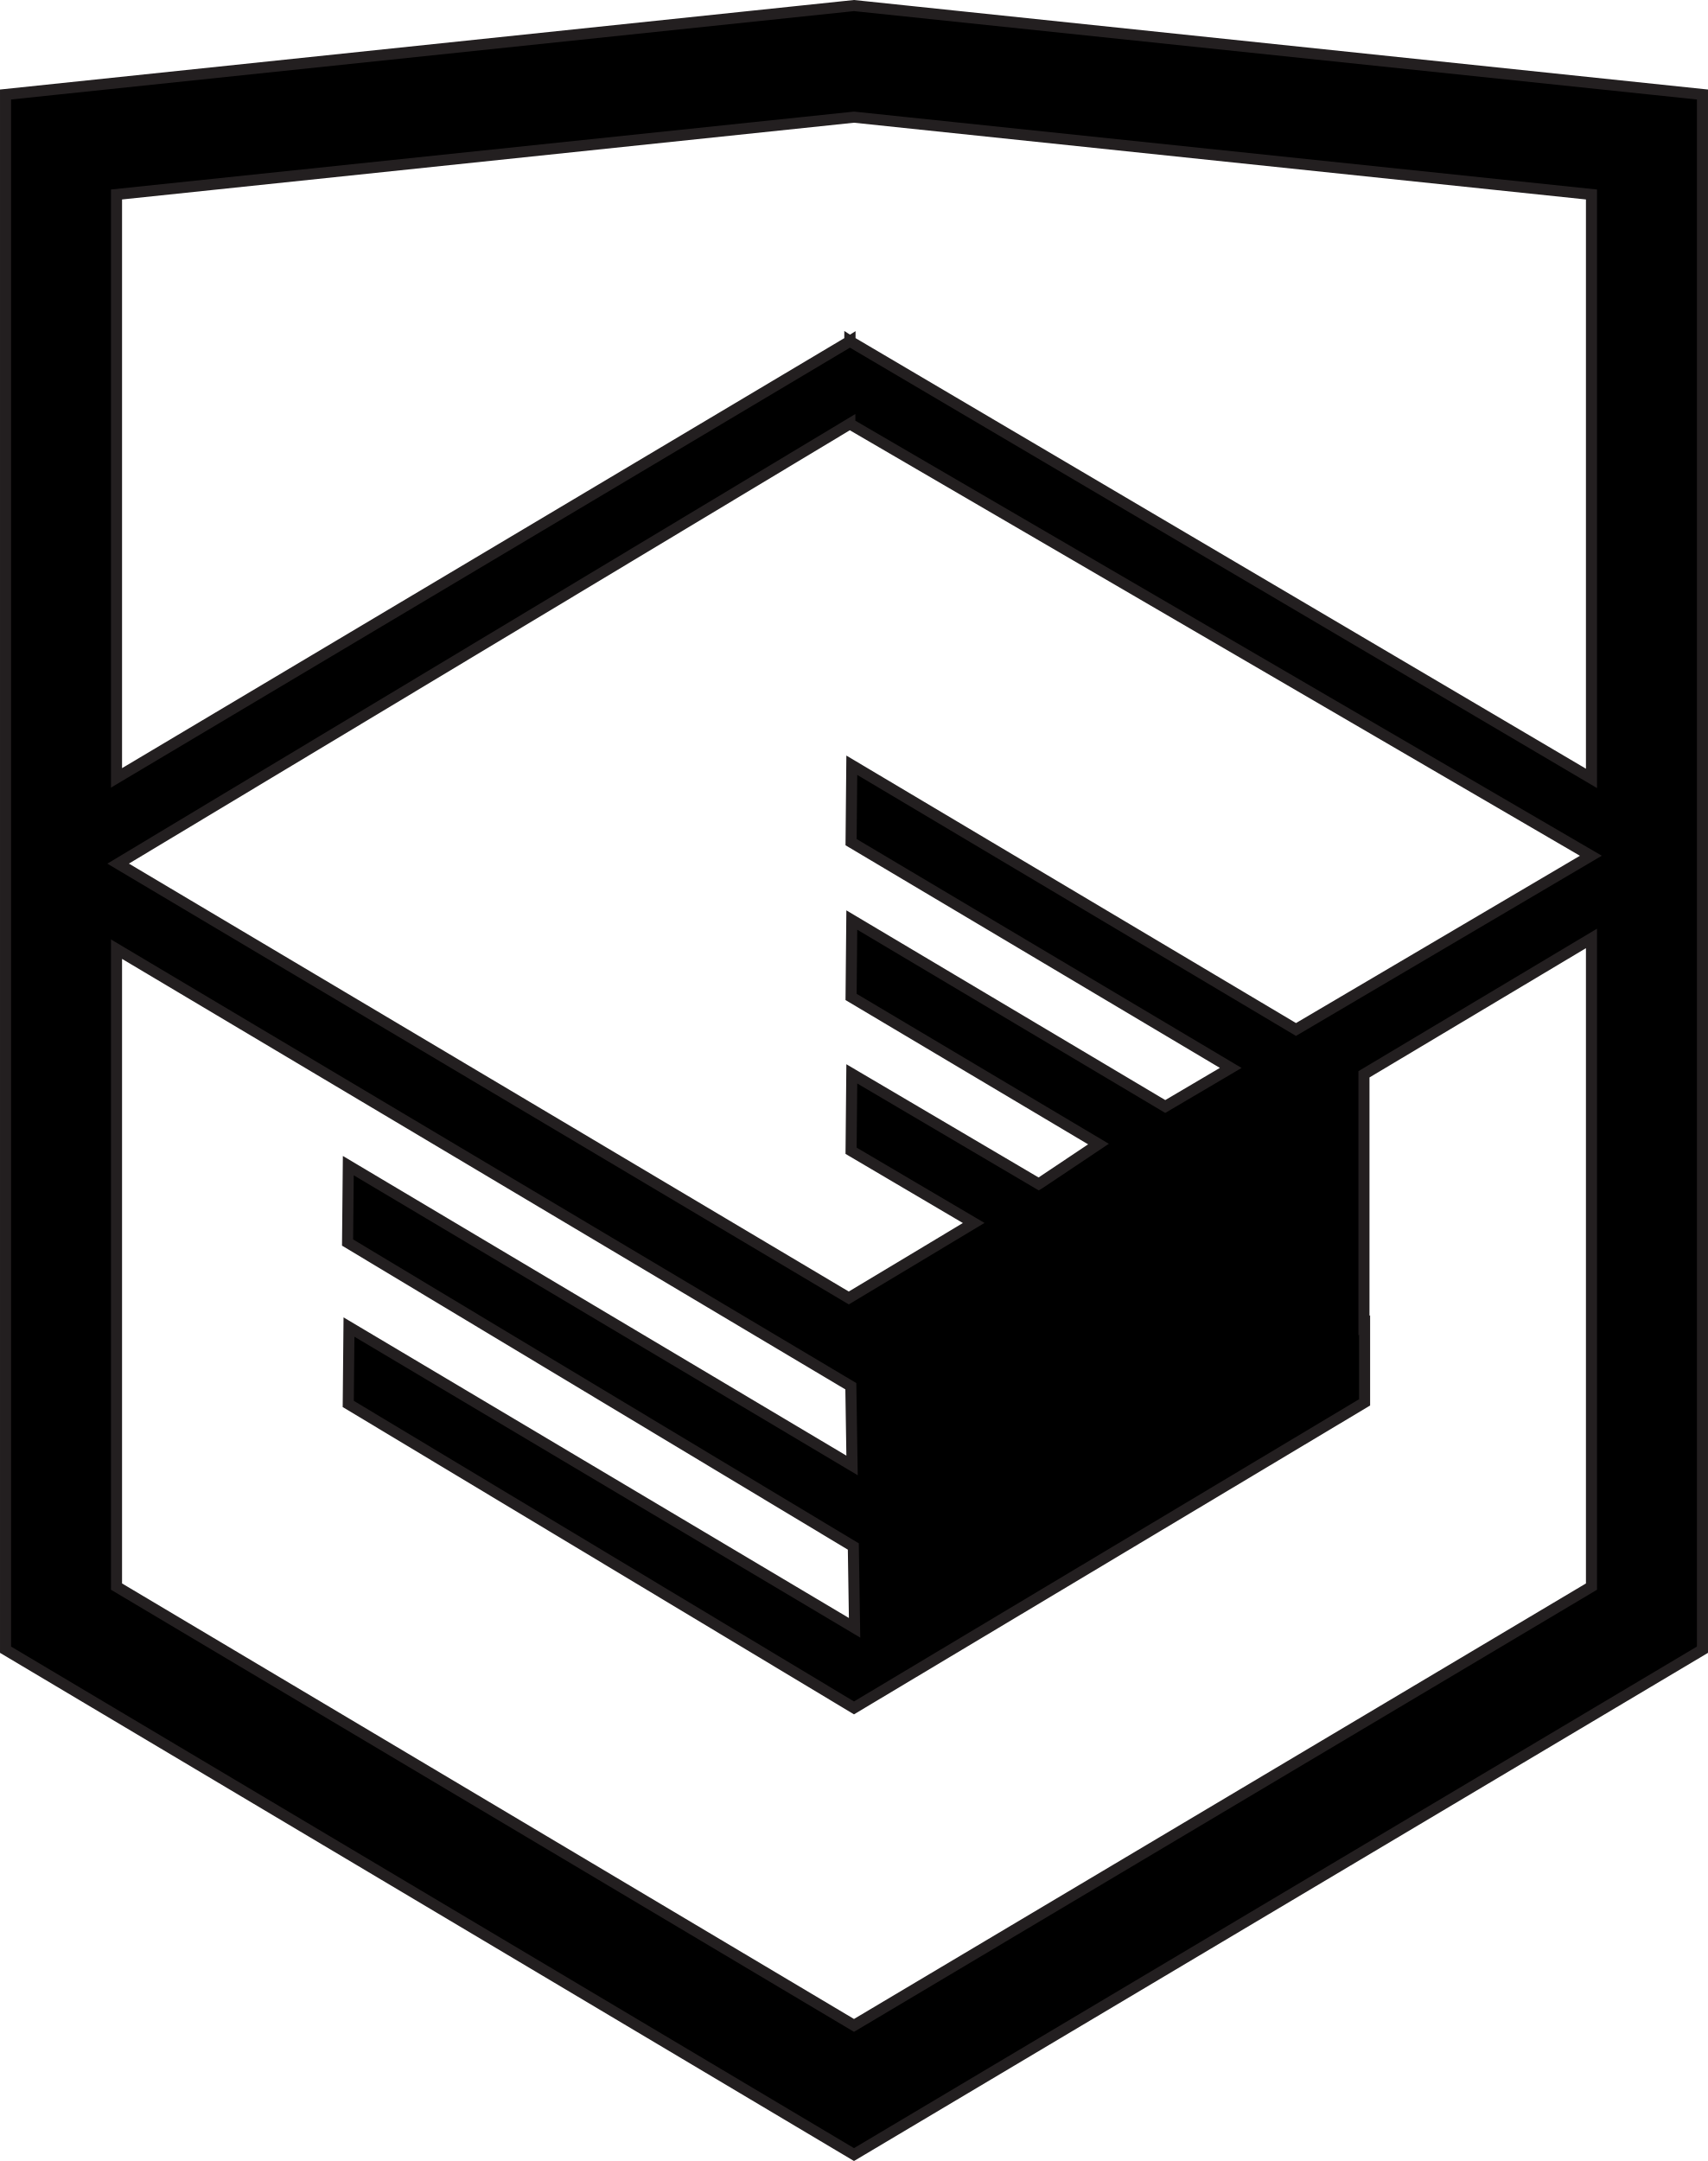
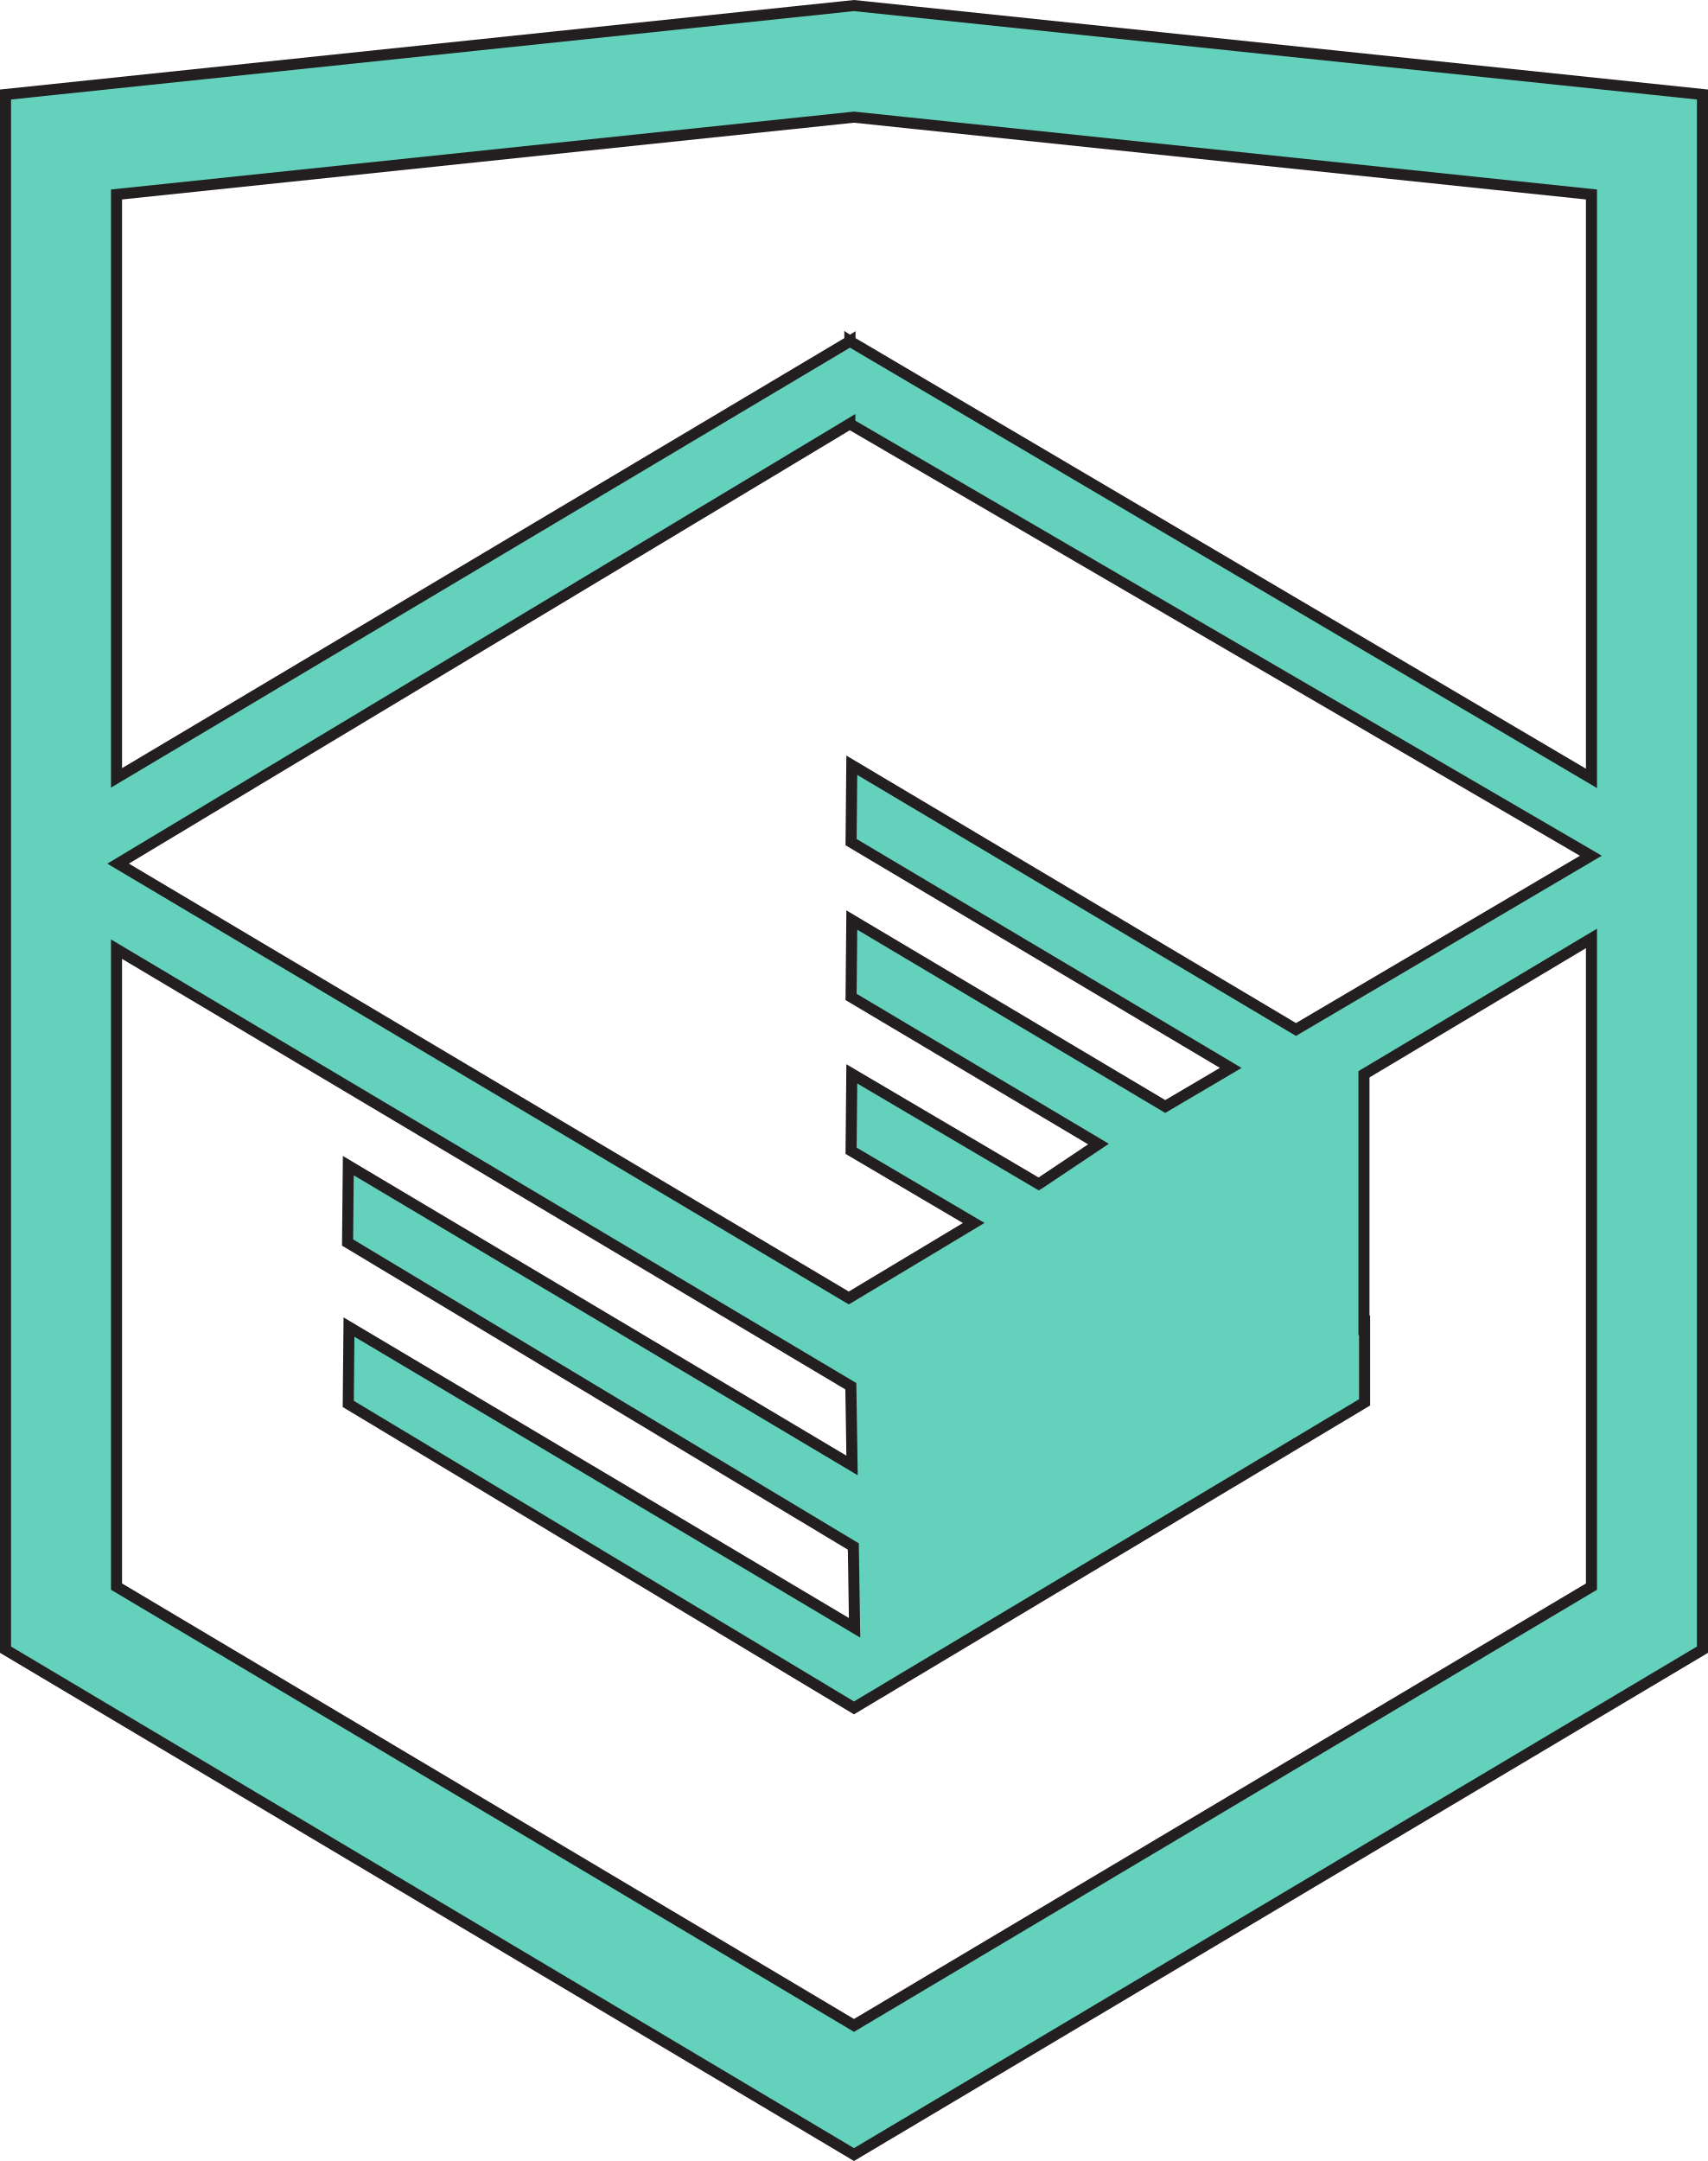
<svg xmlns="http://www.w3.org/2000/svg" viewBox="0 0 205.845 260.433" height="260.433" width="205.845" xml:space="preserve" id="svg2" version="1.1">
  <defs id="defs6">
    <clipPath id="clipPath22" clipPathUnits="userSpaceOnUse">
      <path id="path20" d="M 0,195.325 H 154.384 V 0 H 0 Z" />
    </clipPath>
  </defs>
  <g transform="matrix(1.333333,0,0,-1.333333,0,260.4333)" id="g10">
    <g transform="translate(143.8521,124.9697)" id="g12">
-       <path id="path14" style="fill:#000000;fill-opacity:1;fill-rule:nonzero;stroke:none" d="m 0,0 -67.02,39.508 v 0.01 l -0.008,-0.005 -0.008,0.005 v -0.01 L -133.32,0.046 V 52.777 L -66.659,59.766 0,52.777 Z m -0.054,-6.992 -18.236,-10.744 -8.419,-4.96 -40.149,23.884 -0.066,-6.951 34.317,-20.407 -0.304,-0.18 -0.739,-0.435 -4.876,-2.872 -28.332,16.854 -0.066,-6.951 22.362,-13.298 -5.276,-3.529 -0.128,-0.077 -16.892,9.951 -0.066,-6.95 11.084,-6.528 -11.291,-6.779 -66.044,39.259 66.139,39.755 V 32.043 Z M 0,-73.051 l -66.66,-39.663 -66.66,39.663 v 57.615 l 66.374,-39.505 0.111,-7.16 -45.534,27.1 -0.067,-6.951 45.715,-27.475 0.113,-7.349 -45.7,27.185 -0.066,-6.95 45.714,-27.475 46.152,27.616 v 6.982 l -0.057,-0.034 v 2.386 2.864 17.455 L 0,-14.466 Z m -65.855,142.82 -0.807,0.084 -76.69,-8.04 V -78.755 l 76.692,-45.633 76.692,45.633 V 61.813 Z" />
+       <path id="path14" style="fill:#63d1bb;fill-opacity:1;fill-rule:nonzero;stroke:none" d="m 0,0 -67.02,39.508 v 0.01 l -0.008,-0.005 -0.008,0.005 v -0.01 L -133.32,0.046 V 52.777 L -66.659,59.766 0,52.777 Z m -0.054,-6.992 -18.236,-10.744 -8.419,-4.96 -40.149,23.884 -0.066,-6.951 34.317,-20.407 -0.304,-0.18 -0.739,-0.435 -4.876,-2.872 -28.332,16.854 -0.066,-6.951 22.362,-13.298 -5.276,-3.529 -0.128,-0.077 -16.892,9.951 -0.066,-6.95 11.084,-6.528 -11.291,-6.779 -66.044,39.259 66.139,39.755 V 32.043 Z M 0,-73.051 l -66.66,-39.663 -66.66,39.663 v 57.615 l 66.374,-39.505 0.111,-7.16 -45.534,27.1 -0.067,-6.951 45.715,-27.475 0.113,-7.349 -45.7,27.185 -0.066,-6.95 45.714,-27.475 46.152,27.616 v 6.982 l -0.057,-0.034 v 2.386 2.864 17.455 L 0,-14.466 Z m -65.855,142.82 -0.807,0.084 -76.69,-8.04 V -78.755 l 76.692,-45.633 76.692,45.633 V 61.813 Z" />
    </g>
    <g id="g16">
      <g clip-path="url(#clipPath22)" id="g18">
        <g transform="translate(143.8521,124.9697)" id="g24">
          <path id="path26" style="fill:none;stroke:#231f20;stroke-width:1;stroke-linecap:butt;stroke-linejoin:miter;stroke-miterlimit:10;stroke-dasharray:none;stroke-opacity:1" d="m 0,0 -67.02,39.508 v 0.01 l -0.008,-0.005 -0.008,0.005 v -0.01 L -133.32,0.046 V 52.777 L -66.659,59.766 0,52.777 Z m -0.054,-6.992 -18.236,-10.744 -8.419,-4.96 -40.149,23.884 -0.066,-6.951 34.317,-20.407 -0.304,-0.18 -0.739,-0.435 -4.876,-2.872 -28.332,16.854 -0.066,-6.951 22.362,-13.298 -5.276,-3.529 -0.128,-0.077 -16.892,9.951 -0.066,-6.95 11.084,-6.528 -11.291,-6.779 -66.044,39.259 66.139,39.755 V 32.043 Z M 0,-73.051 l -66.66,-39.663 -66.66,39.663 v 57.615 l 66.374,-39.505 0.111,-7.16 -45.534,27.1 -0.067,-6.951 45.715,-27.475 0.113,-7.349 -45.7,27.185 -0.066,-6.95 45.714,-27.475 46.152,27.616 v 6.982 l -0.057,-0.034 v 2.386 2.864 17.455 L 0,-14.466 Z m -65.855,142.82 -0.807,0.084 -76.69,-8.04 V -78.755 l 76.692,-45.633 76.692,45.633 V 61.813 Z" />
        </g>
      </g>
    </g>
  </g>
</svg>
